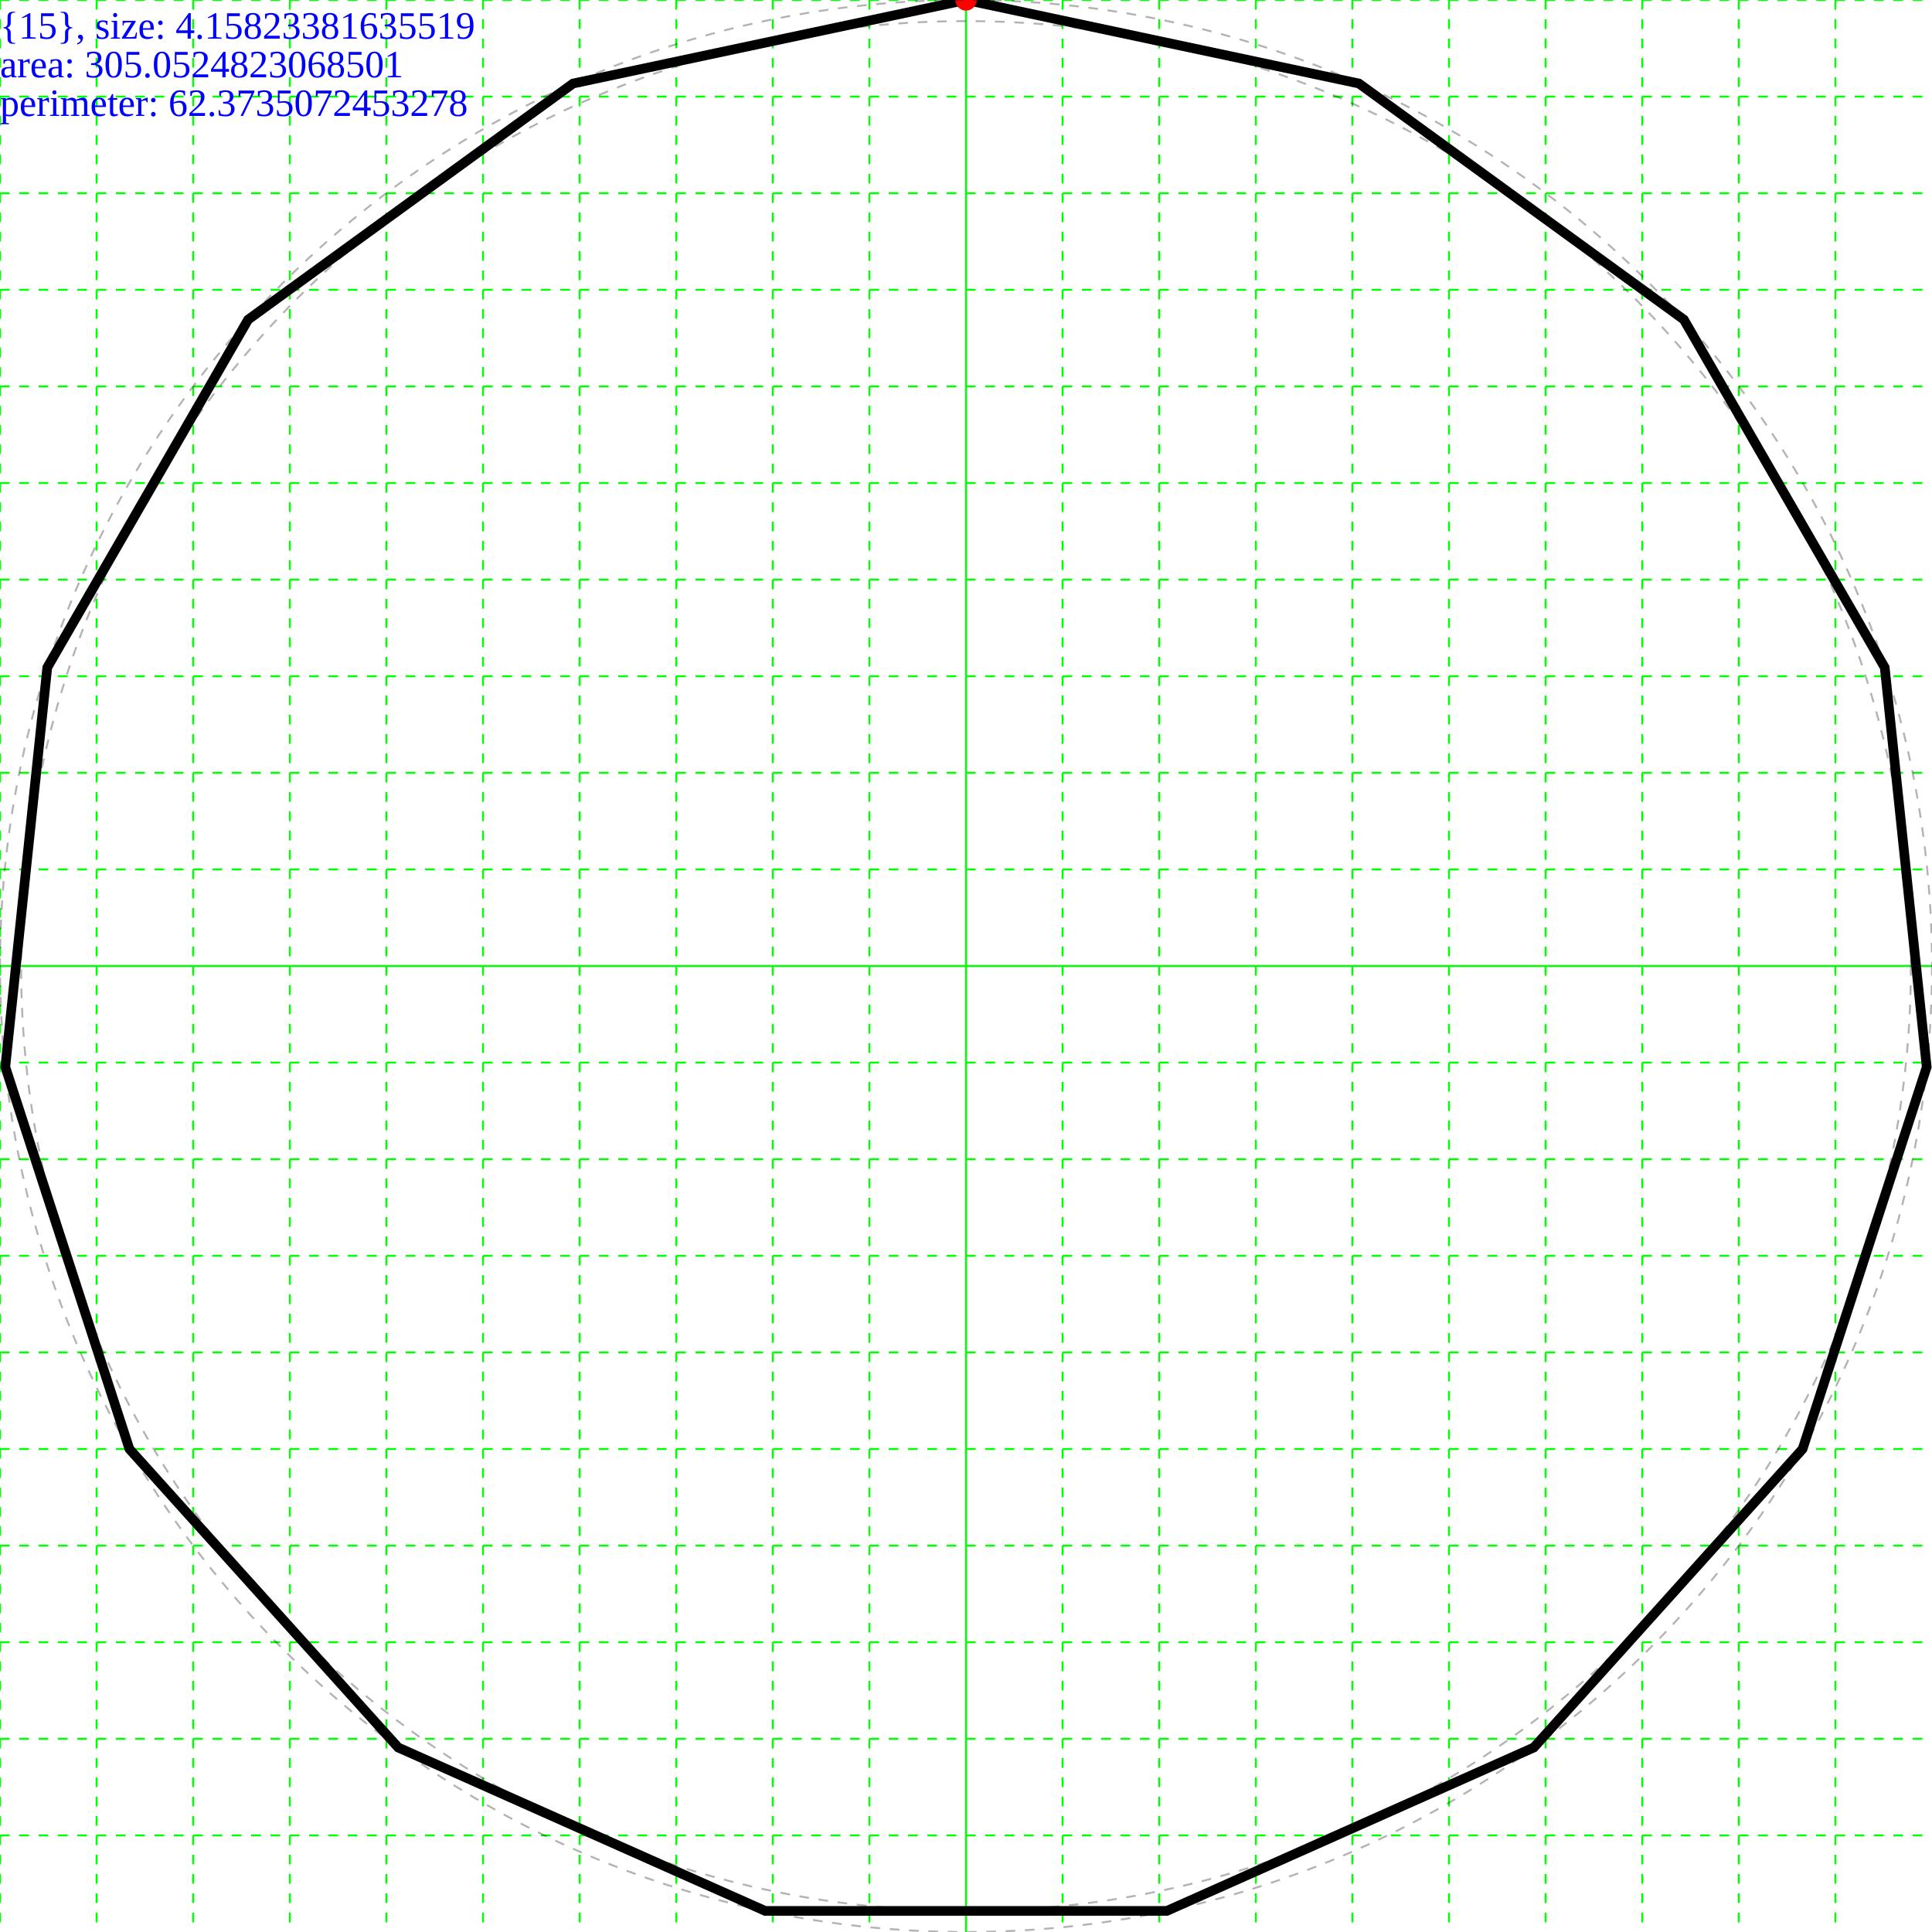
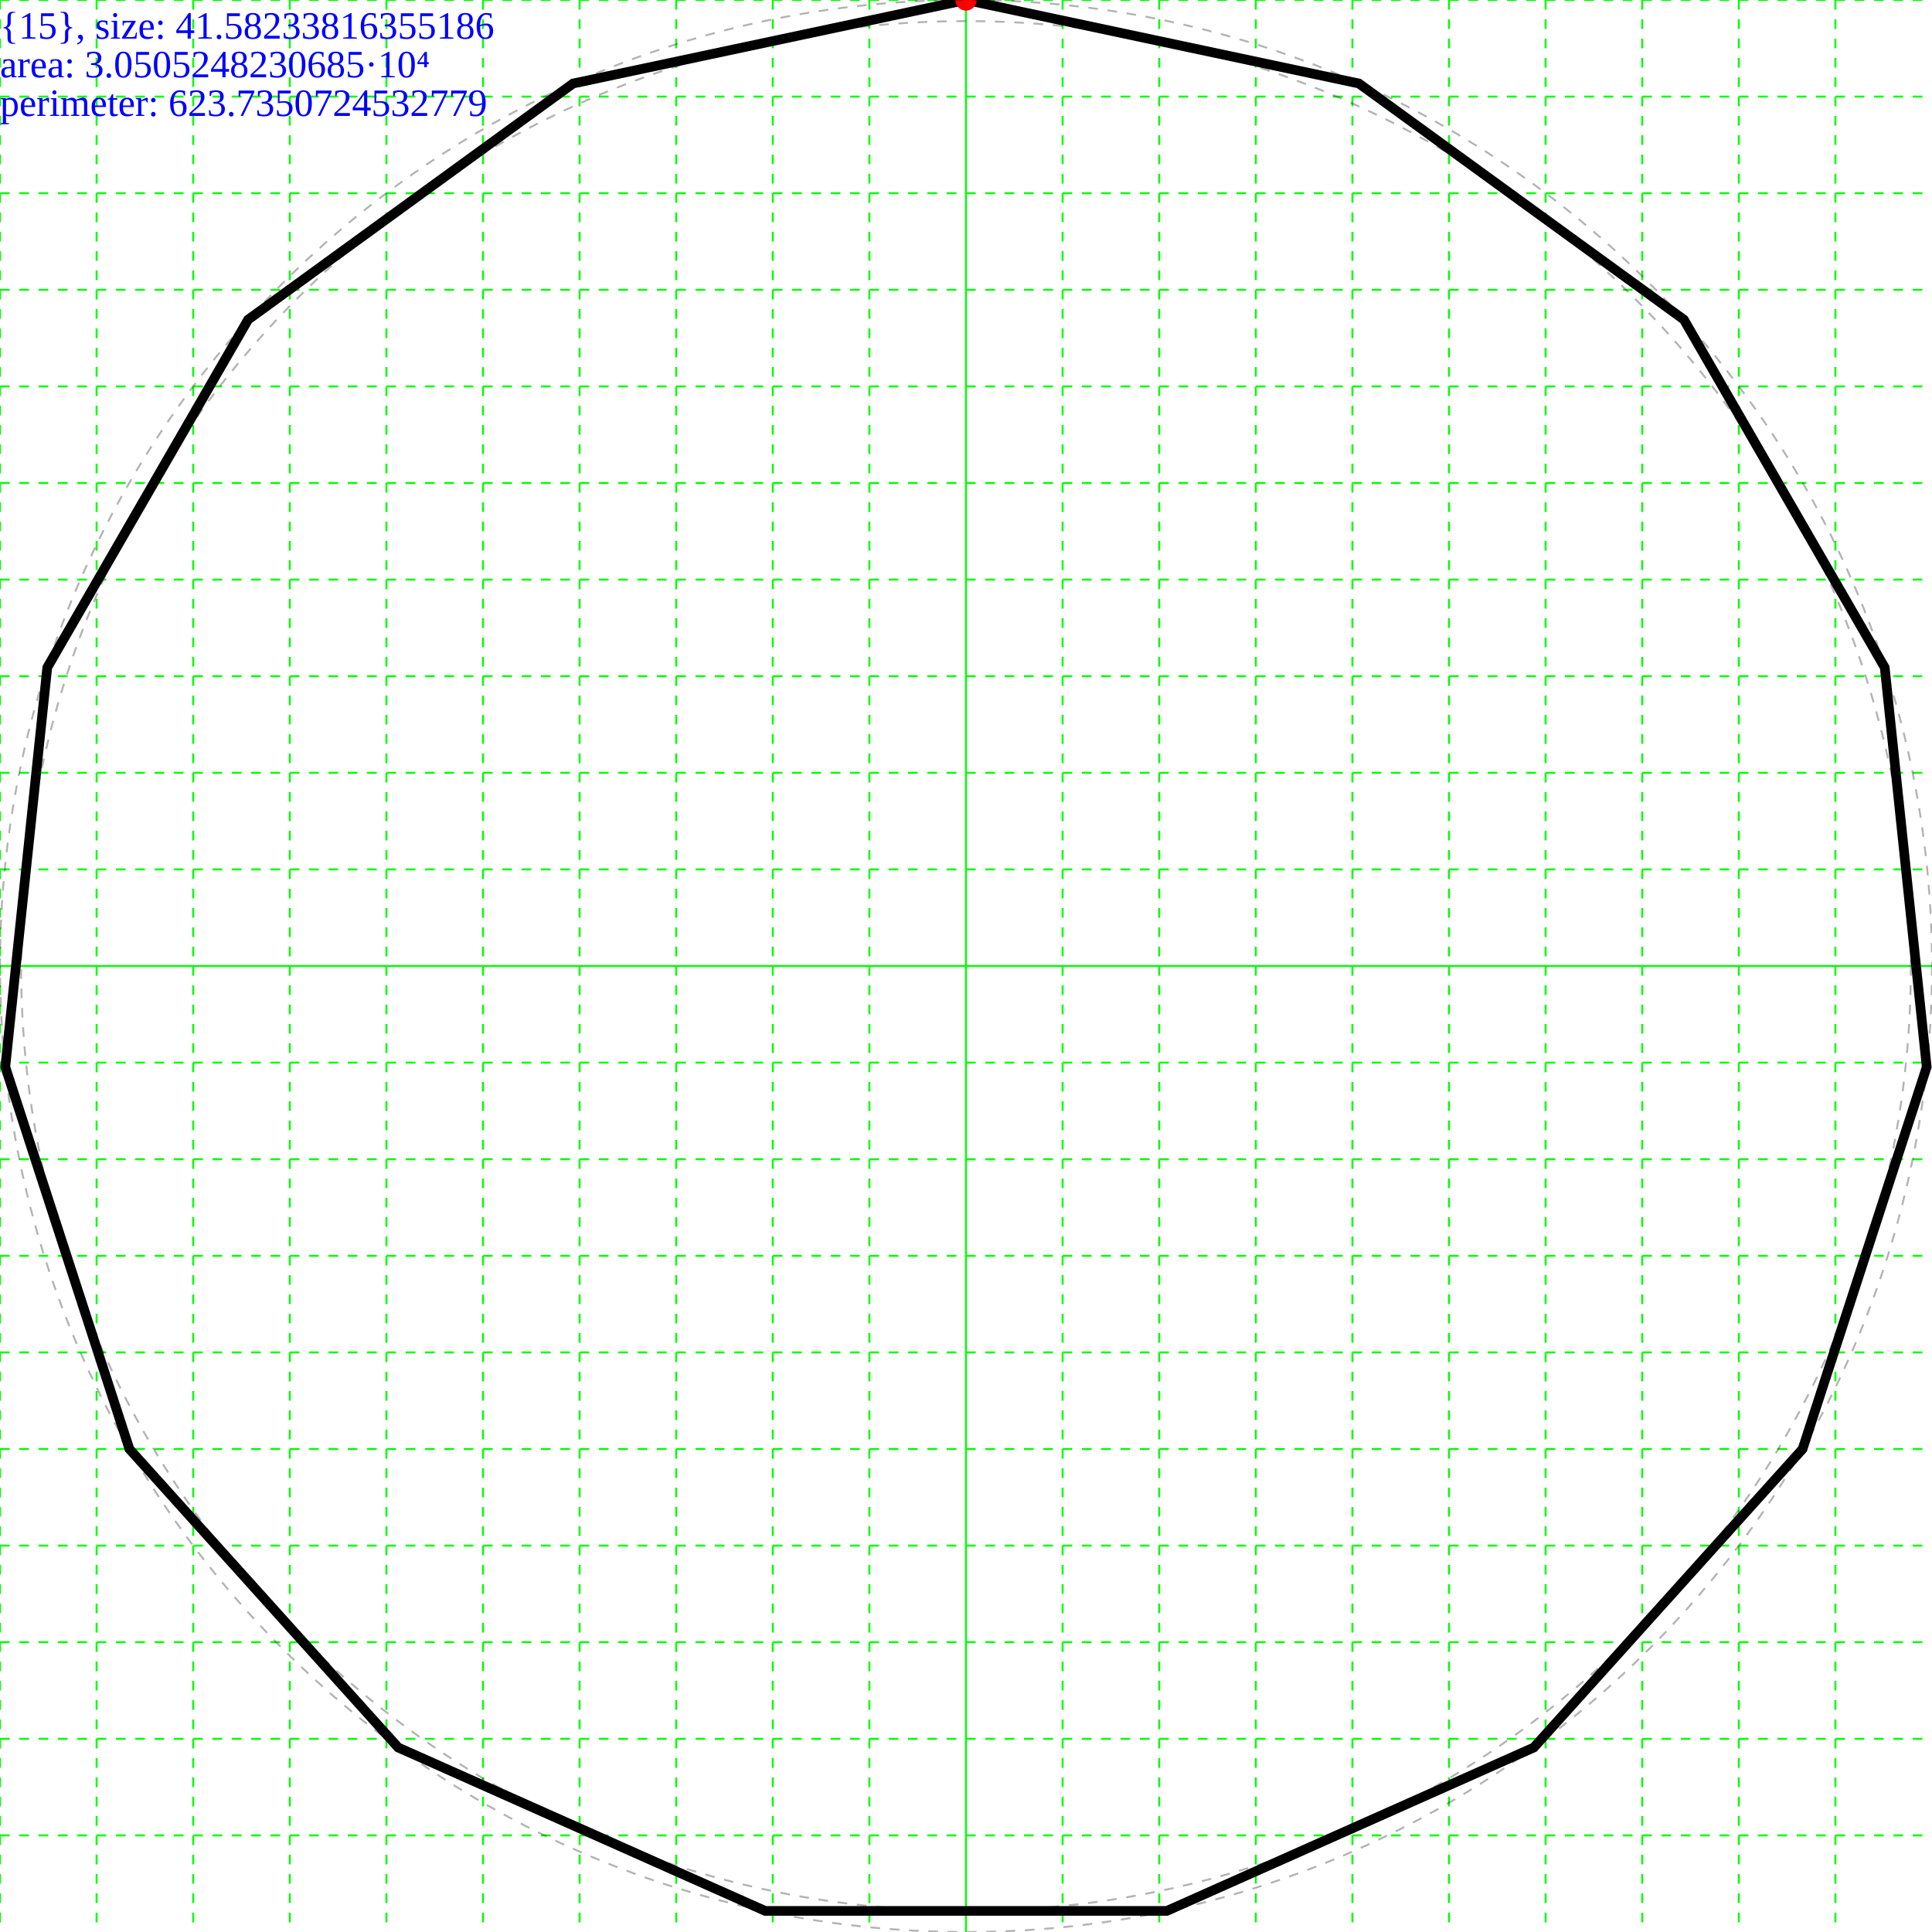
- <svg xmlns="http://www.w3.org/2000/svg" height="200" width="200">
+ <svg xmlns="http://www.w3.org/2000/svg" height="200.0" width="200.0">
  <g id="grid">
    <line stroke="#00ff00" stroke-dasharray="1,1" stroke-width="0.2" x1="0" x2="0" y1="0" y2="200" />
    <line stroke="#00ff00" stroke-dasharray="1,1" stroke-width="0.2" x1="10" x2="10" y1="0" y2="200" />
    <line stroke="#00ff00" stroke-dasharray="1,1" stroke-width="0.2" x1="20" x2="20" y1="0" y2="200" />
    <line stroke="#00ff00" stroke-dasharray="1,1" stroke-width="0.2" x1="30" x2="30" y1="0" y2="200" />
    <line stroke="#00ff00" stroke-dasharray="1,1" stroke-width="0.2" x1="40" x2="40" y1="0" y2="200" />
    <line stroke="#00ff00" stroke-dasharray="1,1" stroke-width="0.2" x1="50" x2="50" y1="0" y2="200" />
    <line stroke="#00ff00" stroke-dasharray="1,1" stroke-width="0.2" x1="60" x2="60" y1="0" y2="200" />
    <line stroke="#00ff00" stroke-dasharray="1,1" stroke-width="0.2" x1="70" x2="70" y1="0" y2="200" />
    <line stroke="#00ff00" stroke-dasharray="1,1" stroke-width="0.2" x1="80" x2="80" y1="0" y2="200" />
    <line stroke="#00ff00" stroke-dasharray="1,1" stroke-width="0.2" x1="90" x2="90" y1="0" y2="200" />
    <line stroke="#00ff00" stroke-width="0.2" x1="100" x2="100" y1="0" y2="200" />
    <line stroke="#00ff00" stroke-dasharray="1,1" stroke-width="0.2" x1="110" x2="110" y1="0" y2="200" />
    <line stroke="#00ff00" stroke-dasharray="1,1" stroke-width="0.2" x1="120" x2="120" y1="0" y2="200" />
    <line stroke="#00ff00" stroke-dasharray="1,1" stroke-width="0.2" x1="130" x2="130" y1="0" y2="200" />
    <line stroke="#00ff00" stroke-dasharray="1,1" stroke-width="0.2" x1="140" x2="140" y1="0" y2="200" />
    <line stroke="#00ff00" stroke-dasharray="1,1" stroke-width="0.2" x1="150" x2="150" y1="0" y2="200" />
    <line stroke="#00ff00" stroke-dasharray="1,1" stroke-width="0.2" x1="160" x2="160" y1="0" y2="200" />
    <line stroke="#00ff00" stroke-dasharray="1,1" stroke-width="0.2" x1="170" x2="170" y1="0" y2="200" />
    <line stroke="#00ff00" stroke-dasharray="1,1" stroke-width="0.2" x1="180" x2="180" y1="0" y2="200" />
    <line stroke="#00ff00" stroke-dasharray="1,1" stroke-width="0.2" x1="190" x2="190" y1="0" y2="200" />
    <line stroke="#00ff00" stroke-dasharray="1,1" stroke-width="0.2" x1="0" x2="200" y1="0" y2="0" />
    <line stroke="#00ff00" stroke-dasharray="1,1" stroke-width="0.2" x1="0" x2="200" y1="10" y2="10" />
    <line stroke="#00ff00" stroke-dasharray="1,1" stroke-width="0.2" x1="0" x2="200" y1="20" y2="20" />
    <line stroke="#00ff00" stroke-dasharray="1,1" stroke-width="0.2" x1="0" x2="200" y1="30" y2="30" />
    <line stroke="#00ff00" stroke-dasharray="1,1" stroke-width="0.2" x1="0" x2="200" y1="40" y2="40" />
    <line stroke="#00ff00" stroke-dasharray="1,1" stroke-width="0.2" x1="0" x2="200" y1="50" y2="50" />
    <line stroke="#00ff00" stroke-dasharray="1,1" stroke-width="0.2" x1="0" x2="200" y1="60" y2="60" />
    <line stroke="#00ff00" stroke-dasharray="1,1" stroke-width="0.2" x1="0" x2="200" y1="70" y2="70" />
    <line stroke="#00ff00" stroke-dasharray="1,1" stroke-width="0.2" x1="0" x2="200" y1="80" y2="80" />
    <line stroke="#00ff00" stroke-dasharray="1,1" stroke-width="0.2" x1="0" x2="200" y1="90" y2="90" />
    <line stroke="#00ff00" stroke-width="0.2" x1="0" x2="200" y1="100" y2="100" />
    <line stroke="#00ff00" stroke-dasharray="1,1" stroke-width="0.2" x1="0" x2="200" y1="110" y2="110" />
    <line stroke="#00ff00" stroke-dasharray="1,1" stroke-width="0.2" x1="0" x2="200" y1="120" y2="120" />
    <line stroke="#00ff00" stroke-dasharray="1,1" stroke-width="0.2" x1="0" x2="200" y1="130" y2="130" />
    <line stroke="#00ff00" stroke-dasharray="1,1" stroke-width="0.2" x1="0" x2="200" y1="140" y2="140" />
    <line stroke="#00ff00" stroke-dasharray="1,1" stroke-width="0.2" x1="0" x2="200" y1="150" y2="150" />
    <line stroke="#00ff00" stroke-dasharray="1,1" stroke-width="0.2" x1="0" x2="200" y1="160" y2="160" />
    <line stroke="#00ff00" stroke-dasharray="1,1" stroke-width="0.2" x1="0" x2="200" y1="170" y2="170" />
    <line stroke="#00ff00" stroke-dasharray="1,1" stroke-width="0.2" x1="0" x2="200" y1="180" y2="180" />
    <line stroke="#00ff00" stroke-dasharray="1,1" stroke-width="0.2" x1="0" x2="200" y1="190" y2="190" />
  </g>
  <g>
+     <text fill="blue" font-size="4.0" id="info" x="0" y="0">
+       <tspan dy="4.0" x="0">{15}, size: 41.58233816355186</tspan>
+       <tspan dy="4.0" x="0">area: 3.0505248230685·10⁴</tspan>
+       <tspan dy="4.0" x="0">perimeter: 623.7350724532779</tspan>
+     </text>
+   </g>
+   <g>
    <polygon fill="none" points="100.0,0.0 140.674,8.645 174.314,33.087 195.106,69.098 199.452,110.453 186.603,150.0 158.779,180.902 120.791,197.815 79.209,197.815 41.221,180.902 13.397,150 0.548,110.453 4.894,69.098 25.686,33.087 59.326,8.645" stroke="black" stroke-width="1" />
    <circle cx="100.0" cy="0.0" fill="#ff0000" r="1.1" />
+     <circle cx="100.0" cy="100.0" fill="none" r="97.815" stroke="black" stroke-dasharray="1,1" stroke-opacity="0.3" stroke-width="0.2" />
    <circle cx="100.0" cy="100.0" fill="none" r="100.0" stroke="black" stroke-dasharray="1,1" stroke-opacity="0.3" stroke-width="0.2" />
-     <text fill="blue" font-size="4.0" id="info" x="0" y="0">
-       <tspan dy="4.0" x="0">{15}, size: 4.15823381635519</tspan>
-       <tspan dy="4.0" x="0">area: 305.0524823068501</tspan>
-       <tspan dy="4.0" x="0">perimeter: 62.3735072453278</tspan>
-     </text>
-     <circle cx="100.0" cy="100.0" fill="none" r="97.815" stroke="black" stroke-dasharray="1,1" stroke-opacity="0.3" stroke-width="0.2" />
  </g>
</svg>
